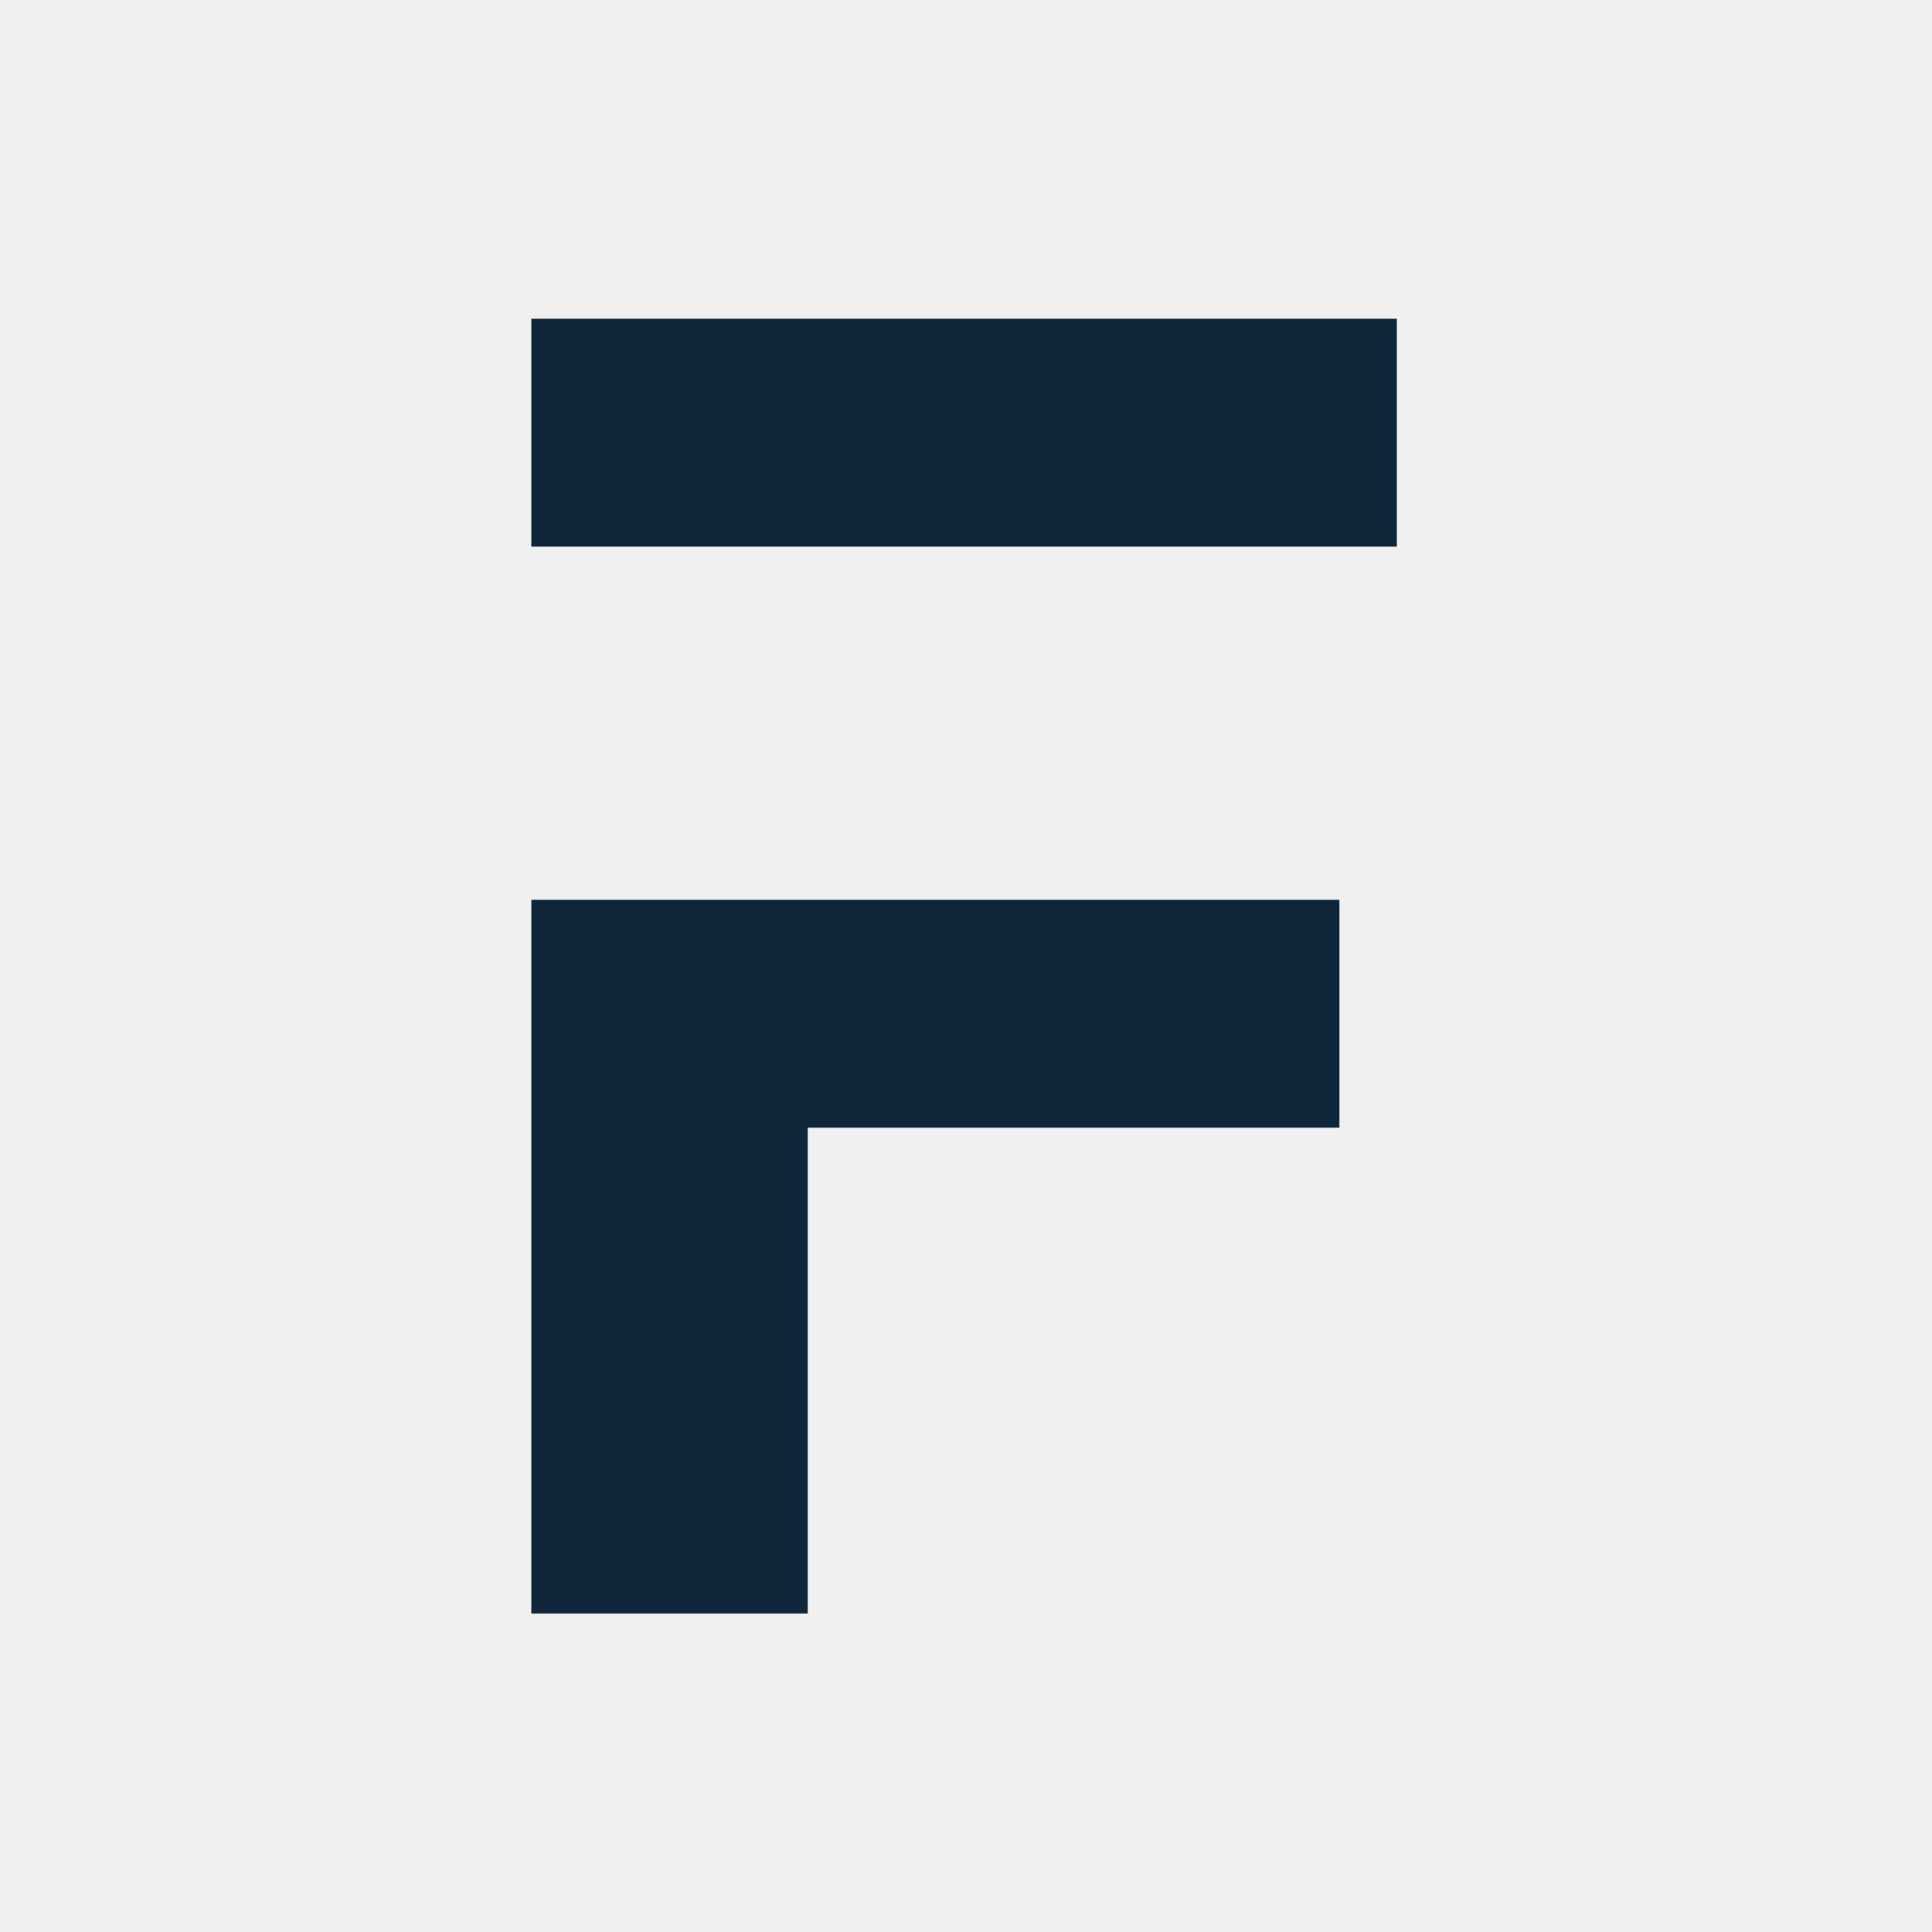
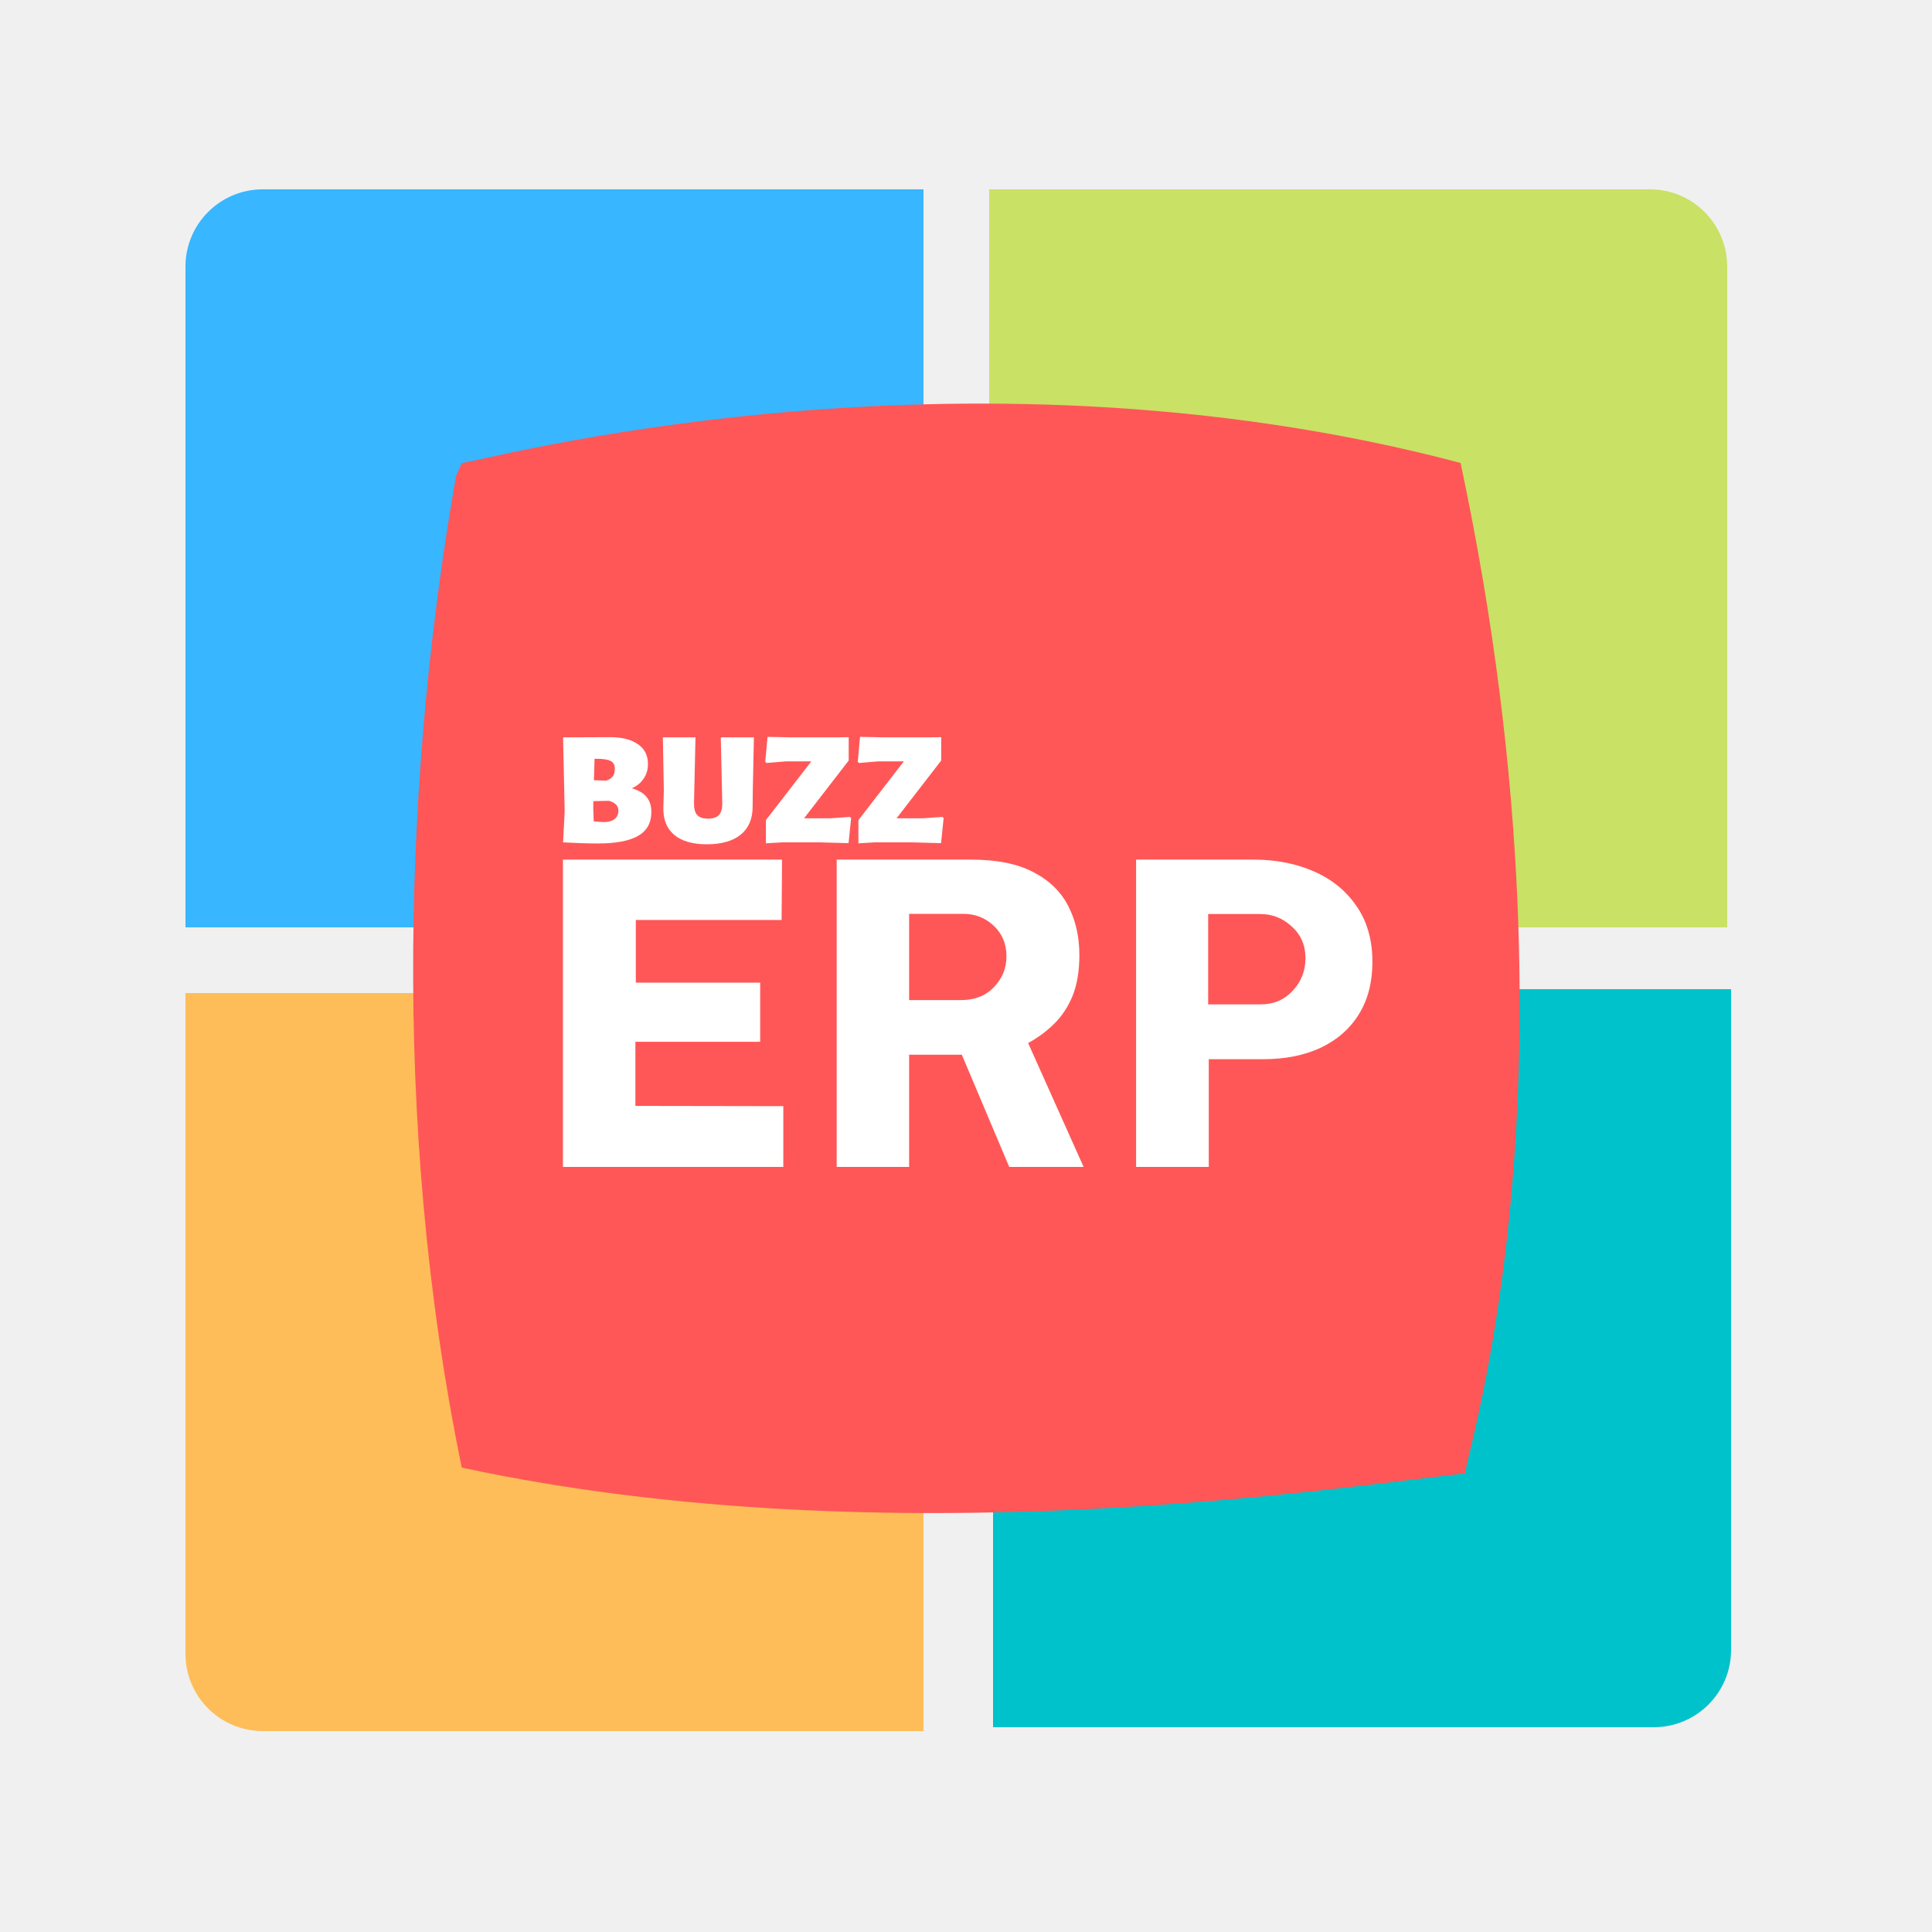
- <svg xmlns="http://www.w3.org/2000/svg" width="400px" height="400px" viewBox="0 0 400 400" version="1.1">
+ <svg xmlns="http://www.w3.org/2000/svg" version="1.2" baseProfile="tiny-ps" viewBox="0 0 500 500" width="512" height="512">
  <style>
- 		polygon {
- 			fill: #0E253A;
- 		}
- 		@media (prefers-color-scheme: dark) {
- 			polygon {
- 				fill: #0089FF;
- 			}
- 		}
-     </style>
-   <g id="Artboard" stroke="none" stroke-width="1" fill="none" fill-rule="evenodd">
-     <g id="favicon" transform="translate(110, 66)" fill="#0089FF" fill-rule="nonzero">
-       <polygon id="Path" points="0 0 0 47.181 57.228 47.181 167.313 47.181 179.204 47.181 179.204 0" />
-       <polygon id="Path" points="0 120.297 0 268.053 57.228 268.053 57.228 167.478 167.313 167.478 167.313 120.297 57.228 120.297" />
-     </g>
-   </g>
+ 		tspan { white-space:pre }
+ 		.shp0 { fill: #38b6ff } 
+ 		.shp1 { fill: #c9e165 } 
+ 		.shp2 { fill: #febd59 } 
+ 		.shp3 { fill: #00c2cb } 
+ 		.shp4 { fill: #ff5757 } 
+ 	</style>
+   <path id="Layer 2" class="shp0" d="M48 69C48 57.95 56.95 49 68 49L239 49L239 240L48 240L48 69Z" />
+   <path id="Layer 2 copy" class="shp1" d="M256 49L427 49C438.05 49 447 57.95 447 69L447 240L256 240L256 49Z" />
+   <path id="Layer 2 copy 2" class="shp2" d="M48 257L239 257L239 448L68 448C56.95 448 48 439.05 48 428L48 257Z" />
+   <path id="Layer 2 copy 3" class="shp3" d="M257 256L448 256L448 427C448 438.05 439.05 447 428 447L257 447L257 256Z" />
+   <path id="Shape 1" class="shp4" d="M119.5 119.81C121.5 120.31 246.5 85 378 119.81C413.5 286.81 375.5 386.63 379.5 381.31C351 384.13 231 403.81 119.5 379.81C101 289.81 105 197.31 118 123.31" />
+   <path id="BUZZ" fill="#ffffff" aria-label="BUZZ" d="M163.53 204.01Q166.17 204.77 167.35 206.28Q168.57 207.75 168.57 210.15Q168.57 214.39 165.08 216.36Q161.64 218.29 154.75 218.29Q150.93 218.29 145.72 218L146.14 210.02L145.72 190.83L157.86 190.78Q162.48 190.78 165.08 192.59Q167.69 194.35 167.69 197.76Q167.69 199.86 166.59 201.49Q165.54 203.09 163.53 204.01ZM159.12 198.97Q159.12 197.5 158.07 196.96Q157.06 196.37 154.25 196.37L153.87 196.37L153.7 201.91L156.85 202.04Q158.03 201.66 158.57 200.95Q159.12 200.23 159.12 198.97ZM156.35 212.75Q158.07 212.75 159.03 211.99Q160.04 211.24 160.04 209.81Q160.04 208.84 159.45 208.26Q158.91 207.67 157.65 207.25L153.57 207.33L153.53 209.18L153.66 212.58Q155.76 212.75 156.35 212.75ZM195.11 190.83L194.82 204.6L194.78 208.93Q194.73 213.55 191.67 216.03Q188.6 218.5 182.89 218.5Q177.39 218.5 174.45 216.03Q171.55 213.55 171.68 208.93L171.8 204.6L171.55 190.83L179.99 190.83L179.61 207.79Q179.57 209.94 180.41 210.9Q181.29 211.87 183.23 211.87Q185.2 211.87 186.08 210.9Q186.96 209.94 186.92 207.79L186.54 190.83L195.11 190.83ZM219.64 190.78L219.64 196.83L208.09 211.78L214.85 211.78L220.02 211.41L220.27 211.78L219.6 218.21L212.12 218L202.46 218L198.22 218.25L198.22 212.25L209.98 197.04L203.39 197.04L198.35 197.46L198.05 197.13L198.64 190.7L204.94 190.83L216.45 190.83L219.64 190.78ZM243.58 190.78L243.58 196.83L232.03 211.78L238.79 211.78L243.96 211.41L244.21 211.78L243.54 218.21L236.06 218L226.4 218L222.16 218.25L222.16 212.25L233.92 197.04L227.33 197.04L222.29 197.46L221.99 197.13L222.58 190.7L228.88 190.83L240.39 190.83L243.58 190.78Z" />
+   <path id="ERP" fill="#ffffff" aria-label="ERP" d="M202.72 302L145.69 302L145.69 222.47L202.39 222.47L202.28 238.09L164.55 238.09L164.55 254.31L196.73 254.31L196.73 269.61L164.44 269.61L164.44 286.21L202.72 286.27L202.72 302ZM266.08 269.94L280.44 302L261.19 302L248.92 272.96L235.28 272.96L235.28 302L216.53 302L216.53 222.47L251.34 222.47Q261.3 222.47 267.46 225.72Q273.62 228.91 276.48 234.51Q279.34 240.07 279.34 247.16Q279.34 253.38 277.58 257.73Q275.82 262.01 272.79 264.99Q269.82 267.9 266.08 269.94ZM235.28 258.82L248.76 258.82Q254.04 258.82 257.23 255.47Q260.47 252.12 260.47 247.5Q260.47 242.66 257.17 239.57Q253.87 236.5 249.31 236.5L235.28 236.5L235.28 258.82ZM312.83 302L294.02 302L294.02 222.47L324.44 222.47Q333.13 222.47 340.11 225.55Q347.1 228.63 351.11 234.57Q355.18 240.45 355.18 248.98Q355.18 256.85 351.66 262.51Q348.2 268.12 341.82 271.14Q335.49 274.12 326.86 274.12L312.83 274.12L312.83 302ZM312.67 236.55L312.67 259.93L326.31 259.93Q331.31 259.93 334.56 256.4Q337.86 252.83 337.86 247.99Q337.86 242.99 334.34 239.8Q330.87 236.55 326.14 236.55L312.67 236.55Z" />
</svg>
